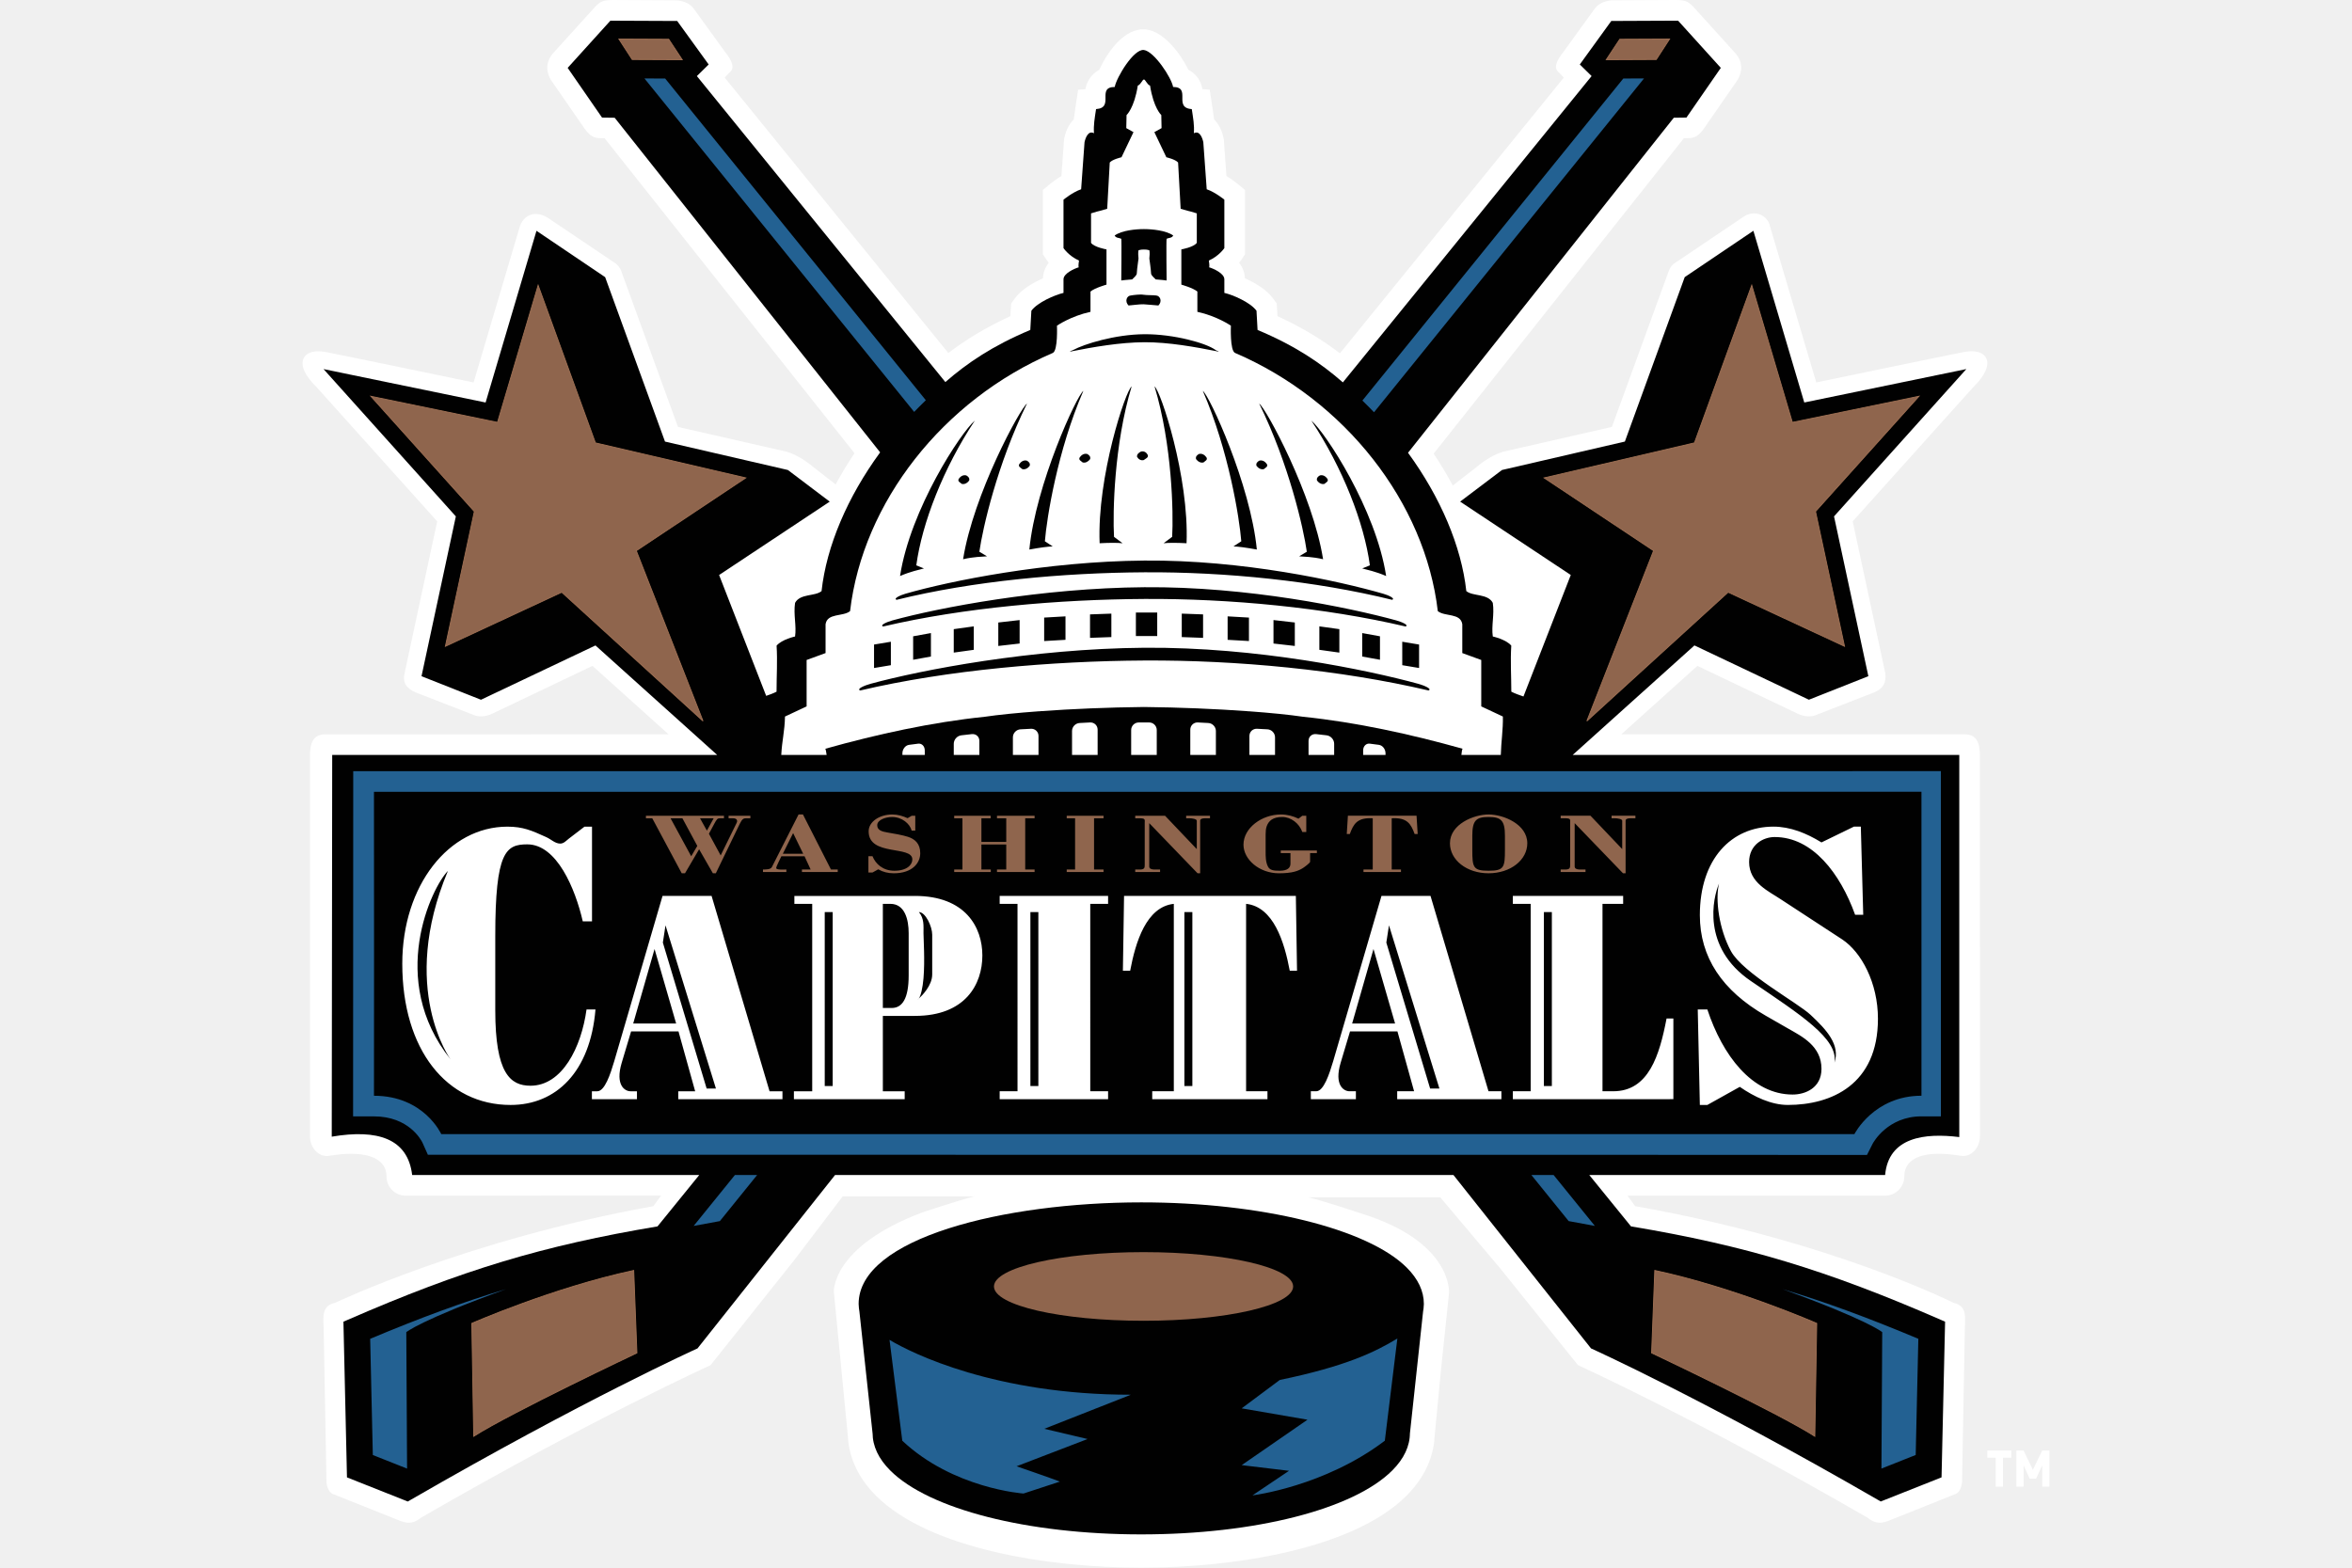
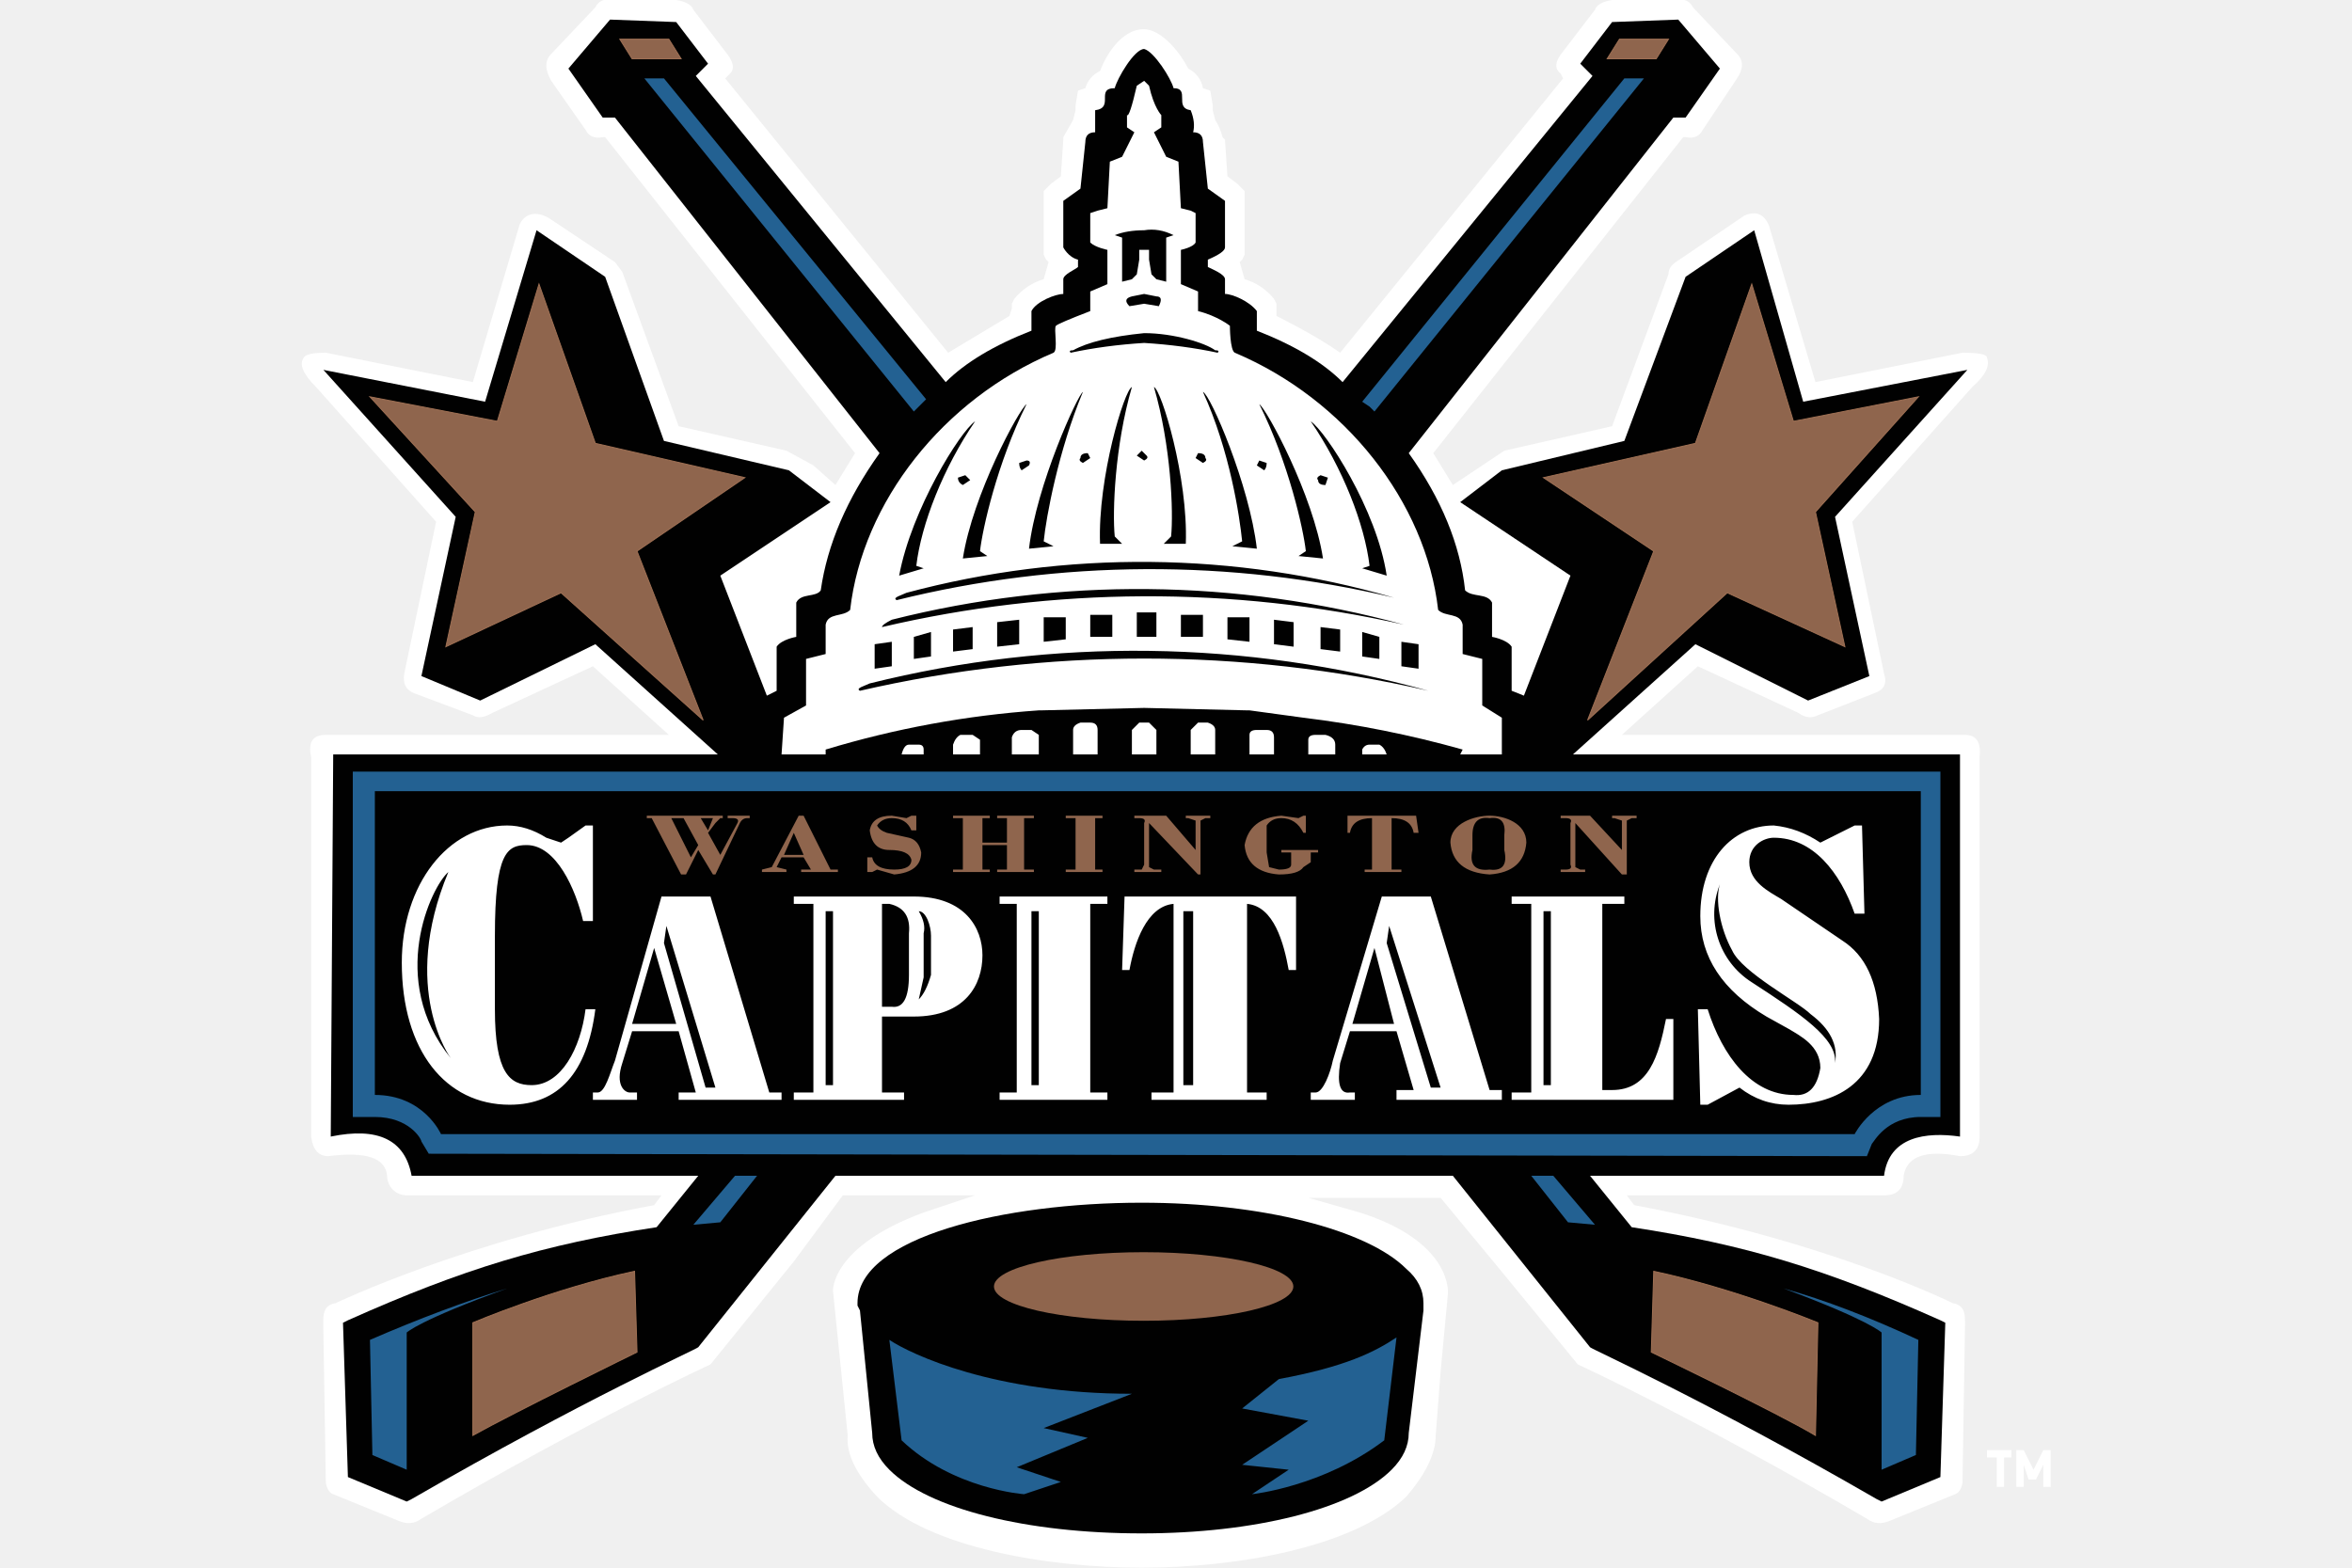
<svg xmlns="http://www.w3.org/2000/svg" viewBox="0 0 960 640">
-   <path fill="#FFF" d="M817.528 595.105v11.824h-2.957v-11.824h-3.423v-2.938h9.802v2.937h-3.422zm16.022 11.824v-8.713l-2.49 5.428h-2.611l-2.49-5.428v8.713h-2.956v-14.762h2.955l3.797 7.883 3.795-7.883h2.957v14.762h-2.957zM612.442 517.942l-24.595-29.157h-53.735c6.512 1.628 21.167 6.512 21.167 6.512 37.815 11.581 36.167 32.547 36.167 32.547l-3.372 32.238c-1.407 14.685-2.495 26.017-2.495 26.017-.27 6.498-2.603 15.622-11.493 24.518C552.423 632.28 503.952 640 465.815 640c-38.135 0-86.606-7.716-108.273-29.383-8.893-8.896-11.222-18.025-11.493-24.522l-5.693-58.61s-1.287-18.431 36.164-32.547c0 0 14.654-4.884 21.17-6.512h-53.739l-19.866 26.134-34.07 42.77s-47.799 21.595-118.184 62.265c-2.41 1.93-4.607 2.749-8.351 1.344l-27.794-11.101c-2.565-1.297-2.427-6.1-2.412-4.108l-1.142-61.749c0-5.846-1.402-10.759 4.677-12.12 0 0 53.801-25.775 129.857-39.437a296.837 296.837 0 0 1 3.187-4.342l-104.27.044a7.815 7.815 0 0 1-7.815-7.817c-.08-8.373-9.746-10.732-23.43-8.453-4.387.7-7.814-3.498-7.814-7.815l-.004-154.91c-.08-5.966 1.322-9.208 6.06-9.34l140.307-.004-31.06-27.947-40.749 19.434c-2.896 1.447-6.062 1.574-8.447.327l.141.064-23.3-9.073c-3.582-1.626-5.296-3.987-4.304-7.884.019-.11 11.808-55.01 13.282-61.865l-49.255-54.821c-4.79-4.645-6.708-9.01-5.196-11.901.737-1.412 2.947-3.588 9.459-2.315 8.228 1.606 51.882 10.68 59.85 12.339l18.934-63.905c1.17-3.341 5.149-7.086 11.343-3.341l27.341 18.425c.967.52 2.384 2.22 2.668 3.416 0 0 22.616 62.148 23.126 63.554l44.415 10.134c5.288 1.53 10.22 5.738 10.428 5.916-.04-.03 6.296 4.913 9.517 7.43 2.32-4.309 4.892-8.566 7.693-12.747L246.781 56.442l-1.162-.015c-3.202.071-4.637-.845-6.814-3.63l-14.033-20.293c-2.458-4.561-1.3-7.933.684-10.442L242.9 2.794c2.325-2.437 3.552-2.788 7.59-2.788l25.95.138c3.347.387 5.481 1.665 6.784 3.483l12.853 17.759c2.597 3.3 4.236 6.513 1.43 8.445l-1.704 1.866c33.253 40.957 63.587 78.315 91.269 112.416 6.882-5.242 14.976-10.29 25.334-15.036l.15-2.68.14-2.471 1.451-2.004c2.714-3.74 7.463-6.504 11.542-8.287.085-2.453.983-4.58 2.372-6.366a17.616 17.616 0 0 1-.977-1.3l-1.42-2.125V77.54l3.068-2.527c.492-.401 2.212-1.773 4.497-3.155l1.041-14.433.044-.624.136-.61c.709-3.165 2.024-5.685 3.842-7.486.148-1.36.339-2.694.547-4.053l.204-1.353 1.013-6.665c0-.013 1.44-.12 2.989-.233.326-1.865 1.098-4.01 2.97-5.905.776-.79 1.659-1.434 2.628-1.95 3.329-7.259 10.504-17.685 19.396-16.479 7.04.95 13.736 9.72 17.036 16.422 1.01.522 1.924 1.191 2.73 2.007 1.867 1.893 2.64 4.036 2.967 5.902l2.988.21 1.012 6.687.21 1.357c.204 1.36.395 2.692.544 4.053 1.82 1.801 3.134 4.321 3.843 7.485l.134.61.046.624 1.04 14.434a40.215 40.215 0 0 1 4.496 3.155l3.071 2.525v26.304l-1.421 2.125c-.152.226-.476.691-.98 1.302 1.394 1.784 2.288 3.91 2.375 6.362 4.081 1.785 8.827 4.546 11.542 8.286l1.457 2.005.136 2.474.147 2.68c10.44 4.78 18.58 9.871 25.494 15.16 27.71-34.135 58.07-71.537 91.365-112.545l-1.703-1.866c-2.805-1.928-1.17-5.145 1.429-8.445L650.85 3.622c1.297-1.819 3.436-3.095 6.78-3.482L683.586 0c4.034 0 5.264.351 7.59 2.784l17.442 19.273c1.987 2.504 3.141 5.88.684 10.437l-14.033 20.294c-2.178 2.79-3.612 3.703-6.814 3.633l-1.163.013-102.125 128.765a156.672 156.672 0 0 1 7.814 13.025c2.95-2.304 10.142-7.92 10.101-7.882.208-.178 5.137-4.39 10.426-5.92l44.414-10.135 22.857-62.706c.7-1.99 1.166-3.043 2.935-4.264l28.22-19.025c4.28-2.677 9.545-.456 10.465 3.937l18.935 63.906c7.967-1.658 51.621-10.734 59.853-12.34 6.508-1.27 8.717.906 9.455 2.316 1.512 2.892-.407 7.253-5.194 11.901l-49.25 54.822c1.469 6.855 13.264 61.754 13.28 61.864.505 3.985-.721 6.26-4.305 7.884l-23.157 9.009c-2.384 1.248-5.553 1.12-8.447-.325l-40.752-19.431-31.061 27.946 140.31-.003c4.739.137 6.141 3.375 6.06 9.341l.004 154.914c0 4.315-3.43 8.514-7.816 7.814-13.682-2.282-22.981.077-23.06 8.455 0 4.315-3.501 7.816-7.817 7.816l-105.177-.01c1.195 1.601 2.242 3.033 3.165 4.307 79.908 14.13 129.855 39.435 129.855 39.435 6.077 1.363 4.676 6.274 4.676 12.122l-1.141 61.751c.015-1.996.153 2.807-2.409 4.105l-27.795 11.102c-3.742 1.404-5.94.584-8.349-1.342-70.388-40.668-118.183-62.264-118.183-62.264l-31.637-39.382z" />
+   <path fill="#fff" d="M818 595v12h-3v-12h-4v-3h10v3zm16 12v-9l-3 6h-3l-2-6v9h-3v-15h3l4 8 4-8h3v15zm-222-89-24-29h-54l21 6c38 12 36 33 36 33l-3 32-2 26q0 11-12 25c-22 21-70 29-108 29s-87-8-108-29q-13-14-12-25l-6-59s-1-18 37-32l21-7h-54l-20 27-34 42s-48 22-118 63q-4 3-9 1l-27-11c-3-1-3-6-3-4l-1-62c0-6-1-11 5-12 0 0 54-26 130-40l3-4H166a8 8 0 0 1-8-8q-1-11-24-8-6 0-7-8V309q-2-9 6-9h140l-31-28-41 19q-5 3-8 1l-24-9q-5-2-4-8l13-62-49-55q-8-8-5-12 1-2 9-2l60 12 19-64c1-3 5-7 12-3l27 18 3 4 23 63 44 10 11 6 9 8 8-13L247 56h-1q-5 1-7-3l-14-20q-4-7 0-11l18-19q2-4 7-3h26q6 1 7 4l13 17q5 6 2 9l-2 2 91 112 25-15 1-3v-2l1-2q5-6 12-8l2-7-1-1-1-2V78l3-3 4-3 1-15v-1l4-7 1-4v-2l1-6 3-1a11 11 0 0 1 6-7c3-8 10-18 19-17 7 1 14 10 17 16a11 11 0 0 1 6 8l3 1 1 6v2l1 4q2 3 3 7l1 1 1 15 4 3 3 3v26l-1 2-1 1 2 7q7 2 12 8l1 2v5q16 8 26 15l91-112-1-2q-4-3 1-9l13-17q1-3 7-4h26q5-1 7 3l18 19q4 4 0 10l-14 21q-2 4-7 3h-1L585 185l8 13 21-14 44-10 23-62q0-3 3-5l28-19q7-3 10 4l19 64 60-12q10 0 10 2 2 5-6 12l-49 55 13 62q2 6-4 8l-23 9q-4 2-8-1l-41-19-31 28h140q7 0 6 9v155q0 8-8 8-21-4-23 8 0 8-8 8H664l3 4c80 15 130 40 130 40 6 1 5 6 5 12l-1 62c0-2 0 3-3 4l-27 11q-5 2-9-1c-70-41-118-63-118-63z" />
  <g fill="#010101">
-     <path d="M581.138 532.76a17.136 17.136 0 0 1-.289 2.672l-5.394 49.97.024-.441c0 5.4-2.427 10.564-7.215 15.352-15.851 15.852-56.063 26.09-102.449 26.095-46.382 0-86.596-10.24-102.446-26.091-4.79-4.79-7.216-9.954-7.216-15.352l.024.438-5.398-49.971a17.541 17.541 0 0 1-.287-2.665l-.004-.027h.004c-.004-.145-.029-.29-.029-.436 0-26.919 59.432-41.441 115.35-41.441 48.889-.004 92.449 10.708 108.394 26.654 4.616 4.615 6.958 9.59 6.958 14.785 0 .145-.02.287-.023.436l-.004.023z" />
-     <path d="M799.707 464.207l-.002-156.007-157.798.003 49.697-44.715 46.726 22.172 24.266-9.606-14.012-65.245 54.006-60.139-66.152 13.644-20.77-70.096-28.028 18.917-24.427 67.13-50.162 11.612-17.073 12.906 45.154 29.953-19.31 49.599c-1.657-.596-3.333-1.12-4.955-1.968-.015-6.686-.412-12.35-.02-18.802-2.224-2.582-7.539-3.722-7.539-3.722-.644-4.344.715-8.918 0-13.726-2.047-3.872-8.152-2.582-10.814-4.811-2.004-18.303-10.532-38.28-23.792-56.467L683.183 48.066l5.159-.068 14.033-20.291-17.443-19.271c-.556.004-27.261.123-27.261.123-.37.514-12.853 17.76-12.853 17.76.767.755 4.818 4.733 4.818 4.733L548.111 156.106c-9.04-7.891-19.367-14.915-34.82-21.406l-.434-7.837c-2.47-3.4-9.565-6.468-13.124-7.292v-5.55c0-2.441-4.543-4.417-6.258-4.915.11-.022.287-.362-.065-2.742 4.141-1.813 6.323-5.077 6.323-5.077V81.515s-3.747-3.083-7.198-4.245l-1.388-19.239c-.366-1.644-1.466-4.927-3.852-3.64.233-3.4-.293-6.102-.85-9.852-7.74-.545.022-8.99-7.625-9.037-.698-3.871-7.754-14.526-11.915-15.09-4.158-.565-11.212 11.219-11.911 15.09-7.646.047.119 8.492-7.624 9.037-.557 3.754-1.08 6.451-.85 9.856-2.382-1.291-3.486 1.992-3.853 3.636L441.28 77.27c-3.448 1.162-7.198 4.245-7.198 4.245l.002 19.772s2.181 3.264 6.325 5.077c-.355 2.38-.177 2.721-.067 2.744-1.715.497-6.258 2.472-6.258 4.913v5.554c-3.557.82-10.651 3.888-13.12 7.292l-.438 7.835c-15.367 6.453-25.663 13.434-34.667 21.273L284.439 31.058s4.052-3.98 4.817-4.735c0 0-12.483-17.244-12.853-17.759 0 0-26.705-.119-27.263-.12L231.7 27.712l14.032 20.292 5.159.068 108.35 136.6c-13.33 18.231-21.903 38.279-23.91 56.638-2.666 2.228-8.768.937-10.817 4.812-.714 4.809.645 9.383 0 13.725 0 0-5.315 1.14-7.537 3.723.389 6.454-.01 12.115-.02 18.805-1.386.721-2.813 1.207-4.232 1.705l-19.212-49.339 45.152-29.95-17.073-12.912-50.166-11.608-24.425-67.13-28.028-18.916-20.768 70.095-66.15-13.639 54.004 60.136-14.012 65.244 24.272 9.608 46.724-22.172 49.699 44.712-157.148.002-.188 155.83c18.598-3.16 31.055.7 32.824 15.663l117.168-.002-17.025 20.97c-46.648 7.8-79.746 17.783-126.47 38.154l-1.73.75 1.45 63.559c.755.297 24.819 9.848 24.819 9.848l1.175-.68c70.976-41.009 116.619-61.612 117.072-61.814l56.145-70.787 252.418-.004 56.145 70.783c.454.202 46.097 20.808 117.076 61.814l1.176.678 24.817-9.85 1.45-63.554-1.73-.754c-46.726-20.369-79.824-30.353-126.47-38.148l-17.026-20.97 120.747-.002c1.403-15.488 16.142-17.244 30.27-15.488z" />
+     <path d="M581 533v2l-6 50q0 8-7 15c-16 16-56 26-102 26-47 0-87-10-103-26q-7-7-7-15l-5-50-1-2v-1c0-27 60-41 116-41 49 0 92 11 108 27q7 6 7 14z" />
+     <path d="M800 464V308H642l50-45 46 23 25-10-14-65 54-60-67 13-20-70-28 19-25 67-50 12-17 13 45 30-19 49-5-2v-18c-2-3-8-4-8-4v-14c-2-4-8-2-11-5q-3-28-23-56L683 48h5l14-20-17-20-27 1-13 17 5 5-102 125q-12-12-35-21v-8c-3-4-10-7-13-7v-6c0-2-5-4-7-5v-3q7-3 7-5V82l-7-5-2-19q0-4-4-4 1-4-1-9c-7-1 0-9-7-9-1-4-8-15-12-16-4 0-11 12-12 16-8 0 0 8-8 9v9q-4 0-4 4l-2 19-7 5v19s2 4 6 5v3c-1 1-6 3-6 5v6c-3 0-11 3-13 7v8q-23 9-35 21L284 31l5-5-13-17-27-1-17 20 14 20h5l108 137q-20 28-24 56c-2 3-8 1-10 5v14s-6 1-8 4v18l-4 2-19-49 45-30-17-13-51-12-24-67-28-19-21 70-66-13 54 60-14 65 24 10 47-23 50 45H136l-1 156q29-6 33 16h117l-17 21c-46 7-79 17-126 38l-2 1 2 63 24 10 2-1c71-41 116-61 117-62l56-70h252l56 70c1 1 46 21 117 62l2 1 24-10 2-63-2-1c-47-21-80-31-126-38l-17-21h120c2-16 17-18 31-16" />
  </g>
-   <g fill="#8F654D">
-     <path stroke="#9E6F53" stroke-width=".362" d="M714.994 116.465l-23.38 64.337-61.355 14.292 44.673 29.731-27.224 69.522 57.653-52.578 47.49 22.072-11.827-55.043 42.233-47.028-51.682 10.659zM272.947 16.027l5.514 8.358-20.42-.092-5.42-8.355zM741.515 540.256s-33.26-14.585-66.087-21.606l-1.299 33.678s51.397 24.312 66.607 34.014l.779-46.086zM219.648 116.473l23.383 64.337 61.354 14.288-44.674 29.735 27.224 69.518-57.651-52.573-47.488 22.072 11.82-55.044-42.231-47.027 51.68 10.655zM661.126 16.025l-5.513 8.355 20.42-.093 5.42-8.356zM192.574 540.261s33.254-14.581 66.085-21.605l1.3 33.678s-51.39 24.315-66.602 34.018l-.783-46.091z" />
-     <ellipse cx="466.757" cy="525.188" rx="61.055" ry="14.013" />
-     <path d="M263.648 333.023h31.844v1.03h-1.66c-.967 0-1.243.308-2.304 2.27l-2.166 4.06 4.792 8.837 6.499-13.243c.553-1.098 0-1.924-1.471-1.924h-1.8v-1.03h8.894v1.03h-1.75c-1.016 0-1.567.206-2.582 2.27l-9.771 20.189h-1.197l-5.623-9.803-5.761 9.803h-1.335l-12.029-22.46h-2.58v-1.03zm24.886 6.086l2.762-5.056h-5.577l2.815 5.056zm-6.408 10.457l2.49-4.23-6.083-11.283h-4.84l8.433 15.513zM311.419 355.996v-1.03c1.107 0 3.134.032 3.64-.998l10.88-21.463h1.798l11.428 22.457h2.764v1.034h-14.61v-1.034h3.548l-2.486-5.396h-9.449l-1.198 2.474c-.506 1.032-.924 2.03-.924 2.34 0 .858 3.506.586 4.15.586v1.03h-9.541zm8.113-7.464h8.296l-4.102-8.425-4.194 8.425zM372.151 333.019h1.43v6.09h-1.473c-.692-2.822-3.967-5.572-7.973-5.572-2.535 0-6.083 1.098-6.083 3.372 0 2.028 1.932 2.576 4.193 2.956 2.35.378 6.22 1.064 8.341 1.755 2.766.893 5.024 2.716 5.024 6.706 0 4.022-3.273 8.184-10.783 8.184-2.397 0-4.427-.514-6.364-1.616l-2.348 1.307h-1.66v-6.671h1.66c1.244 3.164 4.285 5.95 8.94 5.95 5.116 0 7.329-2.442 7.329-4.61 0-2.956-4.47-3.196-8.893-4.058-4.473-.858-8.941-2.234-8.941-7.43 0-3.917 4.42-6.877 9.676-6.877 2.211 0 4.332.654 6.22 1.512l1.705-.998zM389.471 355.993v-1.03h3.363v-20.91h-3.363v-1.034h14.884v1.034h-3.779v9.663h10.14v-9.663h-3.78v-1.034h15.346v1.03h-3.826v20.913h3.826v1.03h-15.345v-1.03h3.778v-10.214h-10.139v10.214h3.824v1.03h-14.929zM435.398 355.993v-1.03h3.413v-20.914h-3.413v-1.03h15.025v1.03h-3.871v20.913h3.87v1.03h-15.024zM489.862 356.51h-1.06l-19.724-20.463v17.641c0 .86.644 1.206 1.797 1.274h2.626v1.03h-10.14v-1.03h2.214c1.567-.068 1.658-.792 1.658-1.788v-16.99c0-1.685.415-2.135-2.35-2.135h-1.521v-1.03h12.167l12.952 13.62v-11.59c0-.69-1.889-1-3.042-1h-1.293v-1.03h9.727v1.03h-1.937c-1.337 0-2.074.31-2.074 1v21.461zM531.556 333.019h1.615v6.636h-1.615c-1.244-3.54-4.653-6.122-8.201-6.122-3.826 0-5.53 1.584-6.316 3.716-.368 1.03-.459 2.234-.459 3.405v6.948c0 2.028 0 4.262.921 6.122.784 1.548 2.257 1.753 4.884 1.753 3.043 0 4.332-1.167 4.332-2.889v-4.334h-3.961v-1.032h14.747v1.032h-2.765v3.542c0 .518-2.44 2.272-2.996 2.615-1.843 1.133-4.147 2.1-9.723 2.1-8.064 0-14.474-5.677-14.474-11.663 0-6.845 7.47-12.345 15.303-12.345 2.533 0 5.07.688 7.143 1.72l1.565-1.204zM550.164 333.015h28.018l.463 7.466h-1.243c-1.522-4.162-3.042-6.776-9.357-6.432v20.912h3.777v1.028l-15.298.004v-1.032h3.779v-20.912c-6.315-.344-7.837 2.27-9.357 6.432H549.7l.464-7.466zM623.385 344.262c0 6.776-6.777 12.245-15.81 12.245-8.985 0-15.759-5.469-15.759-12.245 0-7.807 9.77-11.76 15.759-11.76 6.041 0 15.81 3.953 15.81 11.76zm-22.445 2.684c0 7.154.324 8.53 6.635 8.53 6.315 0 6.684-1.376 6.684-8.53v-5.778c0-6.26-1.613-7.635-6.684-7.635-5.068 0-6.635 1.374-6.635 7.635v5.778zM663.508 356.507h-1.06l-19.725-20.464v17.642c0 .861.645 1.205 1.798 1.275h2.626v1.029h-10.14v-1.028h2.214c1.567-.07 1.658-.791 1.658-1.789v-16.993c0-1.684.416-2.132-2.35-2.132h-1.521v-1.032h12.167l12.951 13.621v-11.591c0-.69-1.891-.998-3.04-.998h-1.294v-1.032h9.725v1.032h-1.935c-1.337 0-2.074.308-2.074.998v21.462z" />
+   <g fill="#8f654d">
+     <path stroke="#9e6f53" stroke-width=".4" d="m715 116-23 65-62 14 45 30-27 69 57-52 48 22-12-55 42-47-51 10zM273 16l5 8h-20l-5-8zm469 524s-34-14-67-21l-1 33s52 25 67 34zM220 116l23 65 61 14-44 30 27 69-58-52-47 22 12-55-43-47 52 10zM661 16l-5 8h20l5-8zM193 540s33-14 66-21l1 33s-51 25-67 34z" />
+     <ellipse cx="466.8" cy="525.2" rx="61.1" ry="14" />
+     <path d="M264 333h31v1h-1l-2 2-3 4 5 9 7-13q1-2-2-2h-2v-1h9v1h-1q-2 0-3 2l-10 21h-1l-6-10-5 10h-2l-12-23h-2zm25 6 2-5h-5zm-7 11 3-5-6-11h-5zm29 6v-1l4-1 11-21h2l11 22h3v1h-15v-1h4l-3-5h-9l-1 2-1 2 4 1v1zm9-7h8l-4-9zm52-16h2v6h-2q-2-5-8-5-4 0-6 3 1 2 4 3l9 2q4 1 5 6 0 8-11 9l-7-2-2 1h-2v-6h2q1 5 9 5 7 0 7-4-1-4-9-4-7 0-8-8 1-6 9-6l6 1zm17 23v-1h4v-21h-4v-1h15v1h-3v10h10v-10h-4v-1h15v1h-4v21h4v1h-15v-1h4v-10h-10v10h3v1zm46 0v-1h4v-21h-4v-1h15v1h-3v21h3v1zm55 1h-1l-20-21v18l2 1h3v1h-11v-1h3l1-2v-17q1-2-2-2h-2v-1h13l12 14v-12l-3-1h-1v-1h10v1h-2l-2 1zm42-24h1v7h-1q-3-6-9-6-4 0-6 3v11l1 6 4 1q5 0 5-2v-5h-4v-1h15v1h-3v4l-3 2q-2 3-10 3-13-1-14-12 2-11 15-12l7 1zm18 0h28l1 7h-2q-1-6-9-6v21h4v1h-15v-1h3v-21q-8 0-9 6h-1zm73 11q-1 12-15 13-15-1-16-13c0-8 10-11 16-11s15 3 15 11m-22 3q-2 9 7 8 8 1 6-8v-6q1-8-6-7-7-1-7 7zm63 10h-2l-19-21v18l2 1h2v1h-10v-1h2q3 0 2-2v-17q1-2-2-2h-2v-1h12l13 14v-12l-3-1h-1v-1h10v1h-2l-2 1z" />
  </g>
-   <g fill="#236192">
-     <path d="M727.573 526.28c35.05 12.706 40.681 17.558 40.681 17.558l-.317 55.7 13.98-5.55 1.08-47.429c-20.493-8.594-38.07-15.084-55.424-20.28zM375.006 166.242c.961-.965 1.92-1.916 2.88-2.857L271.497 32.06l-8.46-.04 110.091 136.14c.62-.643 1.244-1.284 1.877-1.918zM625.06 479.697l15.21 18.81 10.69 1.963-16.828-20.773zM165.837 543.847s5.631-4.852 40.687-17.562c-17.358 5.196-34.937 11.686-55.43 20.282l1.08 47.435 13.98 5.546-.317-55.701zM299.956 479.703l-16.828 20.773 10.69-1.966 15.208-18.808zM558.811 166.238c.68.683 1.353 1.37 2.018 2.063L671.033 32.014l-8.459.038-106.498 131.471c.912.895 1.822 1.799 2.735 2.715zM363.07 546.992c9.19 5.561 43.378 22.398 98.507 22.398l-35.339 13.91 17.668 4.173-28.98 11.128s14.138 4.865 17.674 6.254l-14.845 4.87s-28.64-1.96-49.473-21.557l-5.211-41.176zM565.234 588.165c-24.737 18.775-54.03 22.312-54.03 22.312l14.924-10.028-19.319-2.315 26.857-18.545-26.857-4.639 15.548-11.587c26.856-5.563 38.808-11.352 47.994-16.917l-5.117 41.719zM792.184 314.816l-648.009.008-.057 140.935 8.526-.003c14.221 0 19.293 9.691 19.777 10.694l2.228 4.983s587.42-.008 587.38.074l2.337-4.624c.242-.453 6.105-11.137 19.904-11.137h7.931l-.017-140.93zm-35.29 148.187l-576.784.01s-7.01-15.676-27.467-15.676c0 0 .082-108.56-.001-124.09l631.626-.014.002 124.094c-19.447 0-27.376 15.676-27.376 15.676z" />
-   </g>
-   <g fill="#FFF">
-     <path d="M239.398 412.12c-2.12 15.404-9.9 31.119-22.867 31.119-8.251 0-14.38-5.03-14.38-30.8v-30.332c-.003-34.571 4.361-37.4 13.083-37.401 12.02 0 19.567 18.072 22.631 31.43h3.771v-38.658h-3.062l-6.368 4.87c-1.18.942-2.119 2.044-3.535 2.044-2.122 0-3.655-1.727-5.776-2.673-5.894-2.67-9.428-4.241-15.794-4.241-23.81 0-42.905 23.886-42.905 55.944 0 35.202 18.154 57.672 44.2 57.672 18.627 0 32.535-13.513 34.656-38.974h-3.654zm-56.583-56.555c-20.15 48.032 1.085 76.905 1.085 76.905-25.996-32.496-7.584-70.406-1.085-76.905zM276.843 448.736h42.53l-.002-3.231h-5.266l-23.662-79.746h-20.02l-19.733 67.533c-1.533 5.147-3.833 12.213-6.899 12.213h-2.2v3.234h18.39v-3.234h-2.588c-2.488 0-6.321-2.637-3.639-11.615l3.832-12.81 19.352-.002 6.799 24.427h-6.894v3.23zm-18.393-30.89l8.715-30.412 8.812 30.412H258.45zm12.105-33.04l1.08-7.038 20.58 66.614h-3.79l-17.87-59.575zM373.47 365.76h-49.235v3.233h7.28v76.512h-7.472v3.23h45.216v-3.23h-8.909l-.003-30.772h13.124c20.597-.002 27.493-12.933 27.493-24.67 0-11.492-6.898-24.304-27.493-24.304zm-33.596 77.617h-3.247l-.002-71.015h3.25v71.015zm31.013-45.169c0 9.58-2.682 13.29-6.897 13.29h-3.643v-42.505h3.066c5.94 0 7.474 6.465 7.474 11.973v17.242zm9.606-.4c0 4.504-4.115 8.626-5.499 9.886-.15.197-.302.34-.457.402 0 0 .178-.148.457-.402.865-1.145 1.608-4.418 1.943-8.316.615-7.15 0-16.38 0-18.361 0-3.25.307-5.958-1.86-8.665 2.707 0 5.416 5.954 5.416 9.206v16.25zM452.285 365.757l-44.255.002v3.234h7.279l.002 76.508h-7.281v3.235l44.255-.002V445.5h-7.277l-.004-76.508h7.28v-3.236zm-31.714 77.616l-.002-71.011h3.25l.003 71.01h-3.251zM526.43 396.288h2.968l-.478-30.53h-70.122l-.476 30.534h2.968c2.202-11.735 6.608-26.104 17.817-27.299v76.508h-8.81v3.232h47.032v-3.232h-8.716l-.002-76.512c11.205 1.197 15.615 15.566 17.82 27.299zm-39.753 47.085h-3.25v-71.015h3.25v71.015zM570.283 448.734h42.535l-.002-3.235h-5.267l-23.664-79.742h-20.017l-19.734 67.53c-1.533 5.15-3.831 12.214-6.897 12.214h-2.204l.002 3.233h18.391V445.5h-2.587c-2.49 0-6.323-2.634-3.64-11.613l3.834-12.814h19.35l6.8 24.427h-6.9v3.233zm-18.39-30.892l8.716-30.412 8.812 30.412h-17.528zm13.955-33.037l1.082-7.041 20.582 66.614h-3.79l-17.874-59.573zM680.229 415.804c-2.871 14.967-7.278 29.695-21.741 29.695h-4.408v-76.51h8.43v-3.234l-45.025.002v3.233h7.281v76.51h-7.277v3.234l65.52-.004v-32.926h-2.78zm-46.819 27.567h-3.25v-71.013h3.25v71.013zM751.92 383.512l-25.005-16.341c-4.905-3.3-12.995-6.758-12.995-15.244 0-7.07 5.761-10.213 10.419-10.213 15.447 0 26.723 14.768 32.853 31.742h3.31l-.98-35.988h-2.82l-13.24 6.444c-6.13-3.77-12.75-6.444-19.613-6.444-17.16.004-30.033 13.202-30.033 36.147 0 17.129 9.073 30.8 26.844 41.013l9.32 5.344c5.516 3.144 13.482 7.072 13.482 16.345 0 7.856-6.618 10.526-11.769 10.526-16.67 0-28.683-16.182-34.811-34.728h-3.924l.858 38.974h3.066l13.24-7.387c5.88 4.086 12.871 7.387 19.611 7.387 17.776 0 36.776-8.329 36.776-35.204 0-14.613-6.744-27.186-14.589-32.373zm-3.152 50.304c1.625-9.75-13.81-19.5-34.118-33.31-20.31-13.807-15.436-34.12-13.001-39.803-1.624 6.498 0 18.682 4.877 27.621 4.873 8.933 27.19 21.023 32.494 25.993 6.498 6.092 12.184 12.184 9.748 19.5z" />
-     <g>
-       <path d="M472.145 308.206v-10.164a3.1 3.1 0 0 0-3.1-3.103H464.8a3.1 3.1 0 0 0-3.102 3.103v10.164h10.447zM496.281 308.205v-9.777c0-1.714-1.39-3.178-3.103-3.266l-4.242-.223a2.912 2.912 0 0 0-3.102 2.939v10.328h10.447zM520.418 308.205v-7.2c0-1.713-1.392-3.175-3.104-3.267l-4.242-.223c-1.714-.09-3.105 1.227-3.105 2.937v7.753h10.45zM544.553 308.205v-4.564c0-1.716-1.39-3.262-3.103-3.455l-4.246-.488c-1.712-.192-3.102 1.036-3.102 2.749v5.758h10.451zM565.52 308.204v-.665c0-1.715-1.216-3.263-2.713-3.46l-3.706-.483c-1.5-.197-2.713 1.034-2.713 2.748v1.86h9.132zM448.012 308.206v-10.328c0-1.71-1.388-3.03-3.103-2.94l-4.241.224c-1.717.092-3.104 1.554-3.104 3.268v9.776h10.448zM423.879 308.207v-7.75a2.912 2.912 0 0 0-3.106-2.938l-4.242.221c-1.714.09-3.103 1.556-3.103 3.264v7.203h10.45zM399.743 308.207v-5.757c0-1.716-1.39-2.944-3.102-2.748l-4.246.484c-1.714.195-3.101 1.743-3.101 3.457v4.564h10.449zM377.457 308.207v-1.861c0-1.712-1.215-2.943-2.712-2.746l-3.707.482c-1.497.196-2.709 1.746-2.709 3.459v.667h9.128z" />
-     </g>
-     <path d="M337.398 308.208c-.174-1.32-.354-2.227-.53-2.537 21.04-5.908 43.436-10.827 65.096-13.057 5.489-.815 13.248-1.592 22.236-2.25-.004.013-.004.029-.008.036.212-.028.439-.053.655-.08 12.613-.903 27.548-1.55 42.017-1.693h.093c14.471.144 29.408.79 42.02 1.694.215.026.441.051.651.077 0-.009 0-.02-.002-.034 8.982.655 16.742 1.435 22.233 2.25 21.661 2.228 44.057 7.147 65.097 13.052-.195.344-.35 1.248-.467 2.538h16.085c.12-5.286.964-10.253.842-15.688l-8.822-4.134-.004-18.95-7.737-2.82v-11.769c-.693-4.681-7.082-3.009-9.995-5.349-5.196-44.359-37.867-86.155-82.808-105.437-2.08-1.083-1.643-11.098-1.643-11.098s-5.659-3.918-13.683-5.659v-8.271c-1.695-1.475-6.538-2.828-6.538-2.828v-14.385s4.982-.856 6.306-2.676V87.103l-2.41-.724s-2.178-.507-4.14-1.134a1.127 1.127 0 0 1-.043-.034l-1.042-18.86c-1.089-1.307-4.79-2.15-4.79-2.15l-4.9-10.258 2.94-1.633L474 46.98s-3.157-2.835-4.588-12.036c-1.203-.334-2.086-2.805-2.493-2.425-.001-.013-.005-.02-.012.005.004-.016.006-.025 0-.001-.004-.017-.009-.032-.002.005l.001-.002v.001h.001l.002.006c-.001-.002-.002 0-.003-.005-.397-.446-1.29 2.079-2.503 2.416-1.429 9.201-4.587 12.036-4.587 12.036l-.108 5.329 2.939 1.633-4.897 10.258s-3.702.843-4.792 2.15l-1.038 18.86-.047.034c-1.958.631-4.136 1.134-4.136 1.134l-2.412.728v12.036c1.325 1.817 6.306 2.673 6.306 2.673v14.385s-4.841 1.353-6.536 2.83v8.27c-8.024 1.74-13.683 5.658-13.683 5.658s.436 10.015-1.643 11.102c-44.942 19.281-77.612 61.076-82.803 105.437-2.914 2.34-9.305.67-10 5.351v11.767l-7.735 2.82v18.948l-8.826 4.139c-.137 6.24-1.21 9.641-1.52 15.686h18.513zm228.377-73.051c-4.355-1.88-7.76-2.533-9.76-3.094l3.121-1.269c-2.341-17.293-11.048-39.717-23.892-59.09 5.661 4.787 26.329 36.164 30.53 63.453zm-25.187-37.615c-1.221.329-2.37-.458-3.024-1.355-.292-1.004.366-1.67 1.185-2.11 1.347-.325 2.37.457 3.026 1.356.692 1.117-.64 1.557-1.187 2.109zm-.554 30.76c-4.353-1.029-7.757-1.018-9.757-1.188l3.118-1.879c-1.33-9.458-7.297-35.795-19.44-60.488 2.793 1.963 21.879 37.084 26.08 63.554zm-26.004-40.254c1.352-.328 2.37.46 3.028 1.356.69 1.118-.638 1.554-1.186 2.11-1.224.327-2.37-.46-3.027-1.353-.291-1.008.367-1.673 1.185-2.113zm-1.035 36.299c-4.246-.78-7.573-1.227-9.538-1.28l3.19-2.094c-.76-9.523-5.137-37.063-15.698-61.394 2.65 1.826 19.443 38.15 22.046 64.768zm-21.776-35.553c-1.222.325-2.37-.461-3.026-1.355-.293-1.004.365-1.67 1.19-2.11 1.345-.327 2.366.458 3.022 1.352.693 1.12-.637 1.56-1.186 2.113zm-24.308-95.268c3.321 0 9.005.529 11.952 2.61-.535 1.117-1.828.894-2.696 1.34-.19.484 0 17.027 0 17.027s-2.445-.323-4.445-.437c-.546-.555-1.896-1.659-1.896-2.438-.163-2.7-.474-3.945-.701-6.084.13-1.153.183-2.288.024-3.344 0 0-.871-.369-2.238-.331-1.364-.038-2.232.33-2.232.33-.164 1.057-.108 2.192.019 3.345-.225 2.14-.533 3.383-.7 6.084 0 .779-1.345 1.883-1.896 2.438-1.996.114-4.443.437-4.443.437s.187-16.543 0-17.027c-.868-.446-2.163-.223-2.698-1.336 2.947-2.085 8.518-2.614 11.95-2.614zm5.91 31.19c-1.471-.093-4.57-.439-6.095-.497-1.53-.055-4.63.404-6.098.497-1.654-1.68-.746-3.922.872-4.081 1.111-.19 3.895-.55 5.226-.308 1.327.236 4.113.117 5.219.308 1.622.159 2.527 2.4.875 4.08zm-34.853 18.206c4.546-2.483 17.137-6.398 29.113-6.48 11.977-.079 25.363 3.632 29.115 6.476.47.362 1.52.471 1.074.605-9.324-1.869-20.337-3.86-30.189-3.812-9.85.047-20.864 1.943-30.19 3.812-.442-.134.552-.315 1.077-.6zm33.28 14.853c2.393 1.524 14.15 36.801 13.06 63.997-4.135-.217-7.401-.217-9.36 0l3.484-2.614c.558-9.751-.004-37.658-7.185-61.382zm-4.41 30.042c-1.29.325-2.274-.461-2.749-1.36-.085-1.003.707-1.668 1.618-2.109 1.416-.325 2.278.46 2.75 1.356.463 1.12-.956 1.557-1.62 2.113zm-12.136 31.343l3.486 2.613c-1.96-.218-5.226-.218-9.36 0-1.09-27.197 10.664-62.474 13.06-63.997-7.185 23.724-7.743 51.63-7.185 61.384zm-9.759-31.721c-.657.896-1.807 1.684-3.028 1.357-.548-.556-1.879-.994-1.189-2.111.656-.898 1.679-1.683 3.028-1.356.82.44 1.478 1.106 1.19 2.11zm-2.761-27.86c-10.557 24.333-14.937 51.873-15.697 61.394l3.193 2.098c-1.966.05-5.292.499-9.538 1.276 2.603-26.618 19.395-62.942 22.042-64.768zm-21.893 30.582c-.656.896-1.803 1.684-3.026 1.353-.548-.552-1.877-.989-1.187-2.11.654-.895 1.675-1.68 3.024-1.353.824.439 1.48 1.104 1.19 2.11zm-1.11-25.414c-12.144 24.693-18.11 51.03-19.44 60.488l3.119 1.88c-1.998.17-5.402.162-9.76 1.19 4.203-26.47 23.286-61.59 26.082-63.558zm-26.63 32.797c-.55-.552-1.883-.993-1.19-2.11.657-.896 1.675-1.682 3.025-1.357.823.444 1.48 1.11 1.187 2.114-.656.897-1.803 1.68-3.023 1.353zm5.34-25.837c-12.843 19.374-21.549 41.796-23.89 59.09l3.12 1.268c-1.998.563-5.404 1.215-9.757 3.096 4.198-27.29 24.867-58.667 30.526-63.454zm-28.326 70.684c18.06-5.21 57.399-13.212 97.518-13.545 40.124-.337 79.463 8.332 97.52 13.543 1.958.563 5.094 1.93 3.61 2.482-31.234-7.718-68.13-11.43-101.13-11.234-32.997.197-69.892 3.516-101.124 11.238-1.484-.554 1.652-1.92 3.606-2.484zm-5.292 10.884c19.038-5.21 60.513-13.213 102.81-13.546 42.301-.334 83.778 8.333 102.812 13.544 2.063.563 5.369 1.93 3.804 2.484-32.926-7.718-71.824-11.436-106.616-11.24-34.789.197-73.688 3.524-106.613 11.242-1.565-.552 1.74-1.921 3.803-2.484zm214.945 9.857v9.576l-6.867-1.15-.004-9.577 6.87 1.151zm-15.963-3.368v9.576L556 268.024v-9.58l7.254 1.32zm-16.575-2.92v9.58l-8.168-1.139v-9.578l8.168 1.136zm-18.182-2.713v9.576l-8.704-.993v-9.576l8.704.993zm-18.719-2.006v9.576l-8.706-.499v-9.576l8.706.5zm-18.722-1.302v9.578l-8.704-.318v-9.576l8.704.316zm-18.719-.754v9.581h-8.708v-9.581h8.708zm-18.72.438v9.576l-8.707.318v-9.578l8.707-.316zm-18.721 1.12v9.575l-8.706.503v-9.58l8.706-.499zm-18.72 1.511v9.576l-8.707.997v-9.578l8.707-.995zm-18.72 2.573v9.576l-8.167 1.136v-9.578l8.168-1.134zm-17.488 2.735v9.578l-7.254 1.317v-9.576l7.254-1.319zm-23.217 4.688l6.871-1.15v9.579l-6.87 1.149v-9.578zm-1.497 16.044c20.707-5.67 65.82-14.375 111.828-14.738 46.014-.36 91.127 9.064 111.836 14.734 2.242.615 5.84 2.102 4.136 2.701-35.816-8.398-78.126-12.437-115.972-12.224-37.841.214-80.15 3.83-115.966 12.228-1.703-.6 1.894-2.088 4.138-2.7z" />
+   <path fill="#236192" d="M728 526c35 13 40 18 40 18v56l14-6 1-47q-30-14-55-21M375 166l3-3L271 32h-8l110 136zm250 314 15 19 11 1-17-20zm-459 64s5-5 41-18q-26 8-56 21l1 47 14 6zm134-64-17 20 11-1 15-19zm259-314 2 2L671 32h-8L556 164zM363 547c9 6 43 22 99 22l-36 14 18 4-29 12 18 6-15 5s-29-2-50-22zm202 41c-25 19-54 22-54 22l15-10-19-2 27-18-27-5 15-12c27-5 39-11 48-17zm227-273H144v141h9c14 0 19 9 19 10l3 5 587 1 2-5c1-1 6-11 20-11h8zm-35 148H180s-7-16-27-16V323h631v124c-19 0-27 16-27 16" />
+   <g fill="#fff">
+     <path d="M239 412c-2 16-10 31-22 31-9 0-15-5-15-31v-30c0-34 5-37 13-37 12 0 20 18 23 31h4v-39h-3l-7 5-3 2-6-2q-8-5-16-5c-24 0-43 24-43 56 0 36 18 58 44 58q30 0 35-39zm-56-56c-20 48 1 76 1 76-26-32-8-70-1-76m94 93h42v-3h-5l-24-80h-20l-19 67c-2 5-4 13-7 13h-2v3h18v-3h-3c-2 0-6-3-3-12l4-13h19l7 25h-7zm-19-31 9-31 9 31zm13-33 1-7 20 66h-4zm102-19h-49v3h8v77h-8v3h45v-3h-9v-31h13c21 0 28-13 28-25 0-11-7-24-28-24m-33 77h-3v-71h3zm31-45q0 14-7 13h-4v-42h3q9 2 8 12zm9 0q-2 7-5 10l2-9v-18q1-4-2-9c3 0 5 6 5 10zm72-32h-44v3h7v77h-7v3h44v-3h-7v-77h7zm-31 77v-71h3v71zm105-47h3v-30h-70l-1 30h3c2-11 7-26 18-27v77h-9v3h47v-3h-8v-77c11 1 15 16 17 27m-39 47h-4v-71h4zm83 6h43v-4h-5l-24-79h-20l-20 67c-1 5-4 13-7 13h-2v3h18v-3h-2q-6 1-4-12l4-13h19l7 24h-7zm-18-31 9-31 8 31zm14-33 1-7 21 66h-4zm114 31c-3 15-7 29-22 29h-4v-76h9v-3h-46v3h8v77h-8v3h66v-33zm-47 27h-3v-71h3zm119-59-25-17c-5-3-13-7-13-15 0-7 6-10 10-10 16 0 27 14 33 31h4l-1-36h-3l-14 7q-9-6-19-7c-17 0-30 14-30 37q0 25 27 41l9 5c5 3 13 7 13 16q-2 12-11 11c-17 0-29-16-35-35h-4l1 39h3l13-7q9 7 20 7c18 0 37-8 37-35q-1-23-15-32m-3 50c1-10-14-20-34-33a33 33 0 0 1-13-40c-2 6 0 18 5 27 4 9 27 21 32 26q12 9 10 20M472 308v-10l-3-3h-4l-3 3v10zm24 0v-10q0-2-3-3h-4l-3 3v10zm24 0v-7q0-3-3-3h-4q-3 0-3 2v8zm25 0v-4q0-3-4-4h-4q-3 0-3 2v6zm21 0q-1-3-3-4h-4q-2 0-3 2v2zm-118 0v-10q0-3-3-3h-4q-3 1-3 3v10zm-24 0v-8l-3-2h-4q-3 0-4 3v7zm-24 0v-6l-3-2h-5q-2 1-3 4v4zm-23 0v-2q0-2-2-2h-4q-2 0-3 4z" />
+     <path d="M337 308v-2a395 395 0 0 1 87-16h1l42-1 42 1h1l22 3q33 4 65 13l-1 2h17v-15l-8-5v-19l-8-2v-12c-1-5-7-3-10-6-5-44-38-86-83-105-2-1-2-11-2-11s-5-4-13-6v-8l-7-3v-14s5-1 6-3V87l-2-1-4-1-1-19-5-2-5-10 3-2v-5s-3-3-5-12l-2-2q0-1 0 0 0-1 0 0 0-1 0 0 0 0-3 2-3 13-4 12v5l3 2-5 10-5 2-1 19-4 1-3 1v12c2 2 7 3 7 3v14l-7 3v8q-13 5-14 6c-1 1 1 10-1 11-45 19-78 61-83 105-3 3-9 1-10 6v12l-8 2v19l-9 5-1 15zm229-73-10-3 3-1c-2-17-11-40-24-59 6 4 27 36 31 63m-25-37q-3 0-3-2-1-1 1-2l3 1zm-1 30-10-1 3-2c-1-9-7-36-19-60 3 2 22 37 26 63m-26-40 3 1q0 2-1 3l-3-2zm-1 36-10-1 4-2c-1-10-5-37-16-61 3 1 19 38 22 64m-22-35-3-2 1-2q3 0 3 2 1 1-1 2m-24-95q6-1 12 2l-3 1v18l-4-1-2-2-1-6v-4h-4v4l-1 6-2 2-4 1V97l-3-1q5-2 12-2m6 31-6-1-6 1q-3-3 1-4l5-1 5 1q3 0 1 4m-35 18q9-5 29-7c12 0 25 4 29 7q2 0 1 1-14-3-30-4-16 1-30 4-1-1 1-1m33 15c3 1 14 37 13 64h-9l3-3c1-10 0-37-7-61m-4 30-3-2 2-2 2 2q1 1-1 2m-12 31 3 3h-9c-1-27 10-63 13-64-7 24-8 51-7 61m-10-32-3 2q-2-1-1-2 0-2 3-2zm-3-27c-10 24-15 51-16 61l4 2-10 1c3-26 20-63 22-64m-22 30-3 2q-1-1-1-3l3-1q2 0 1 2m-1-25c-12 24-18 51-19 60l3 2-10 1c4-26 23-61 26-63m-26 33q-2-1-2-3l3-1 2 2zm5-26c-13 19-22 42-24 59l3 1-10 3c5-27 25-59 31-63m-28 70a371 371 0 0 1 199 2 430 430 0 0 0-203 1c-2-1 2-2 4-3m-6 11a411 411 0 0 1 209 2 476 476 0 0 0-213 1q0-1 4-3m215 10v10l-7-1v-10zm-16-3v9l-7-1v-10zm-16-3v9l-8-1v-9zm-19-3v10l-8-1v-10zm-18-2v10l-9-1v-9zm-19-1v9h-9v-9zm-19-1v10h-8v-10zm-18 1v9h-9v-9zm-19 1v9l-9 1v-10zm-19 1v10l-9 1v-10zm-19 3v9l-8 1v-9zm-17 2v10l-7 1v-9zm-23 5 7-1v10l-7 1zm-2 16a447 447 0 0 1 228 3 518 518 0 0 0-232 0c-2-1 2-2 4-3" />
  </g>
</svg>
